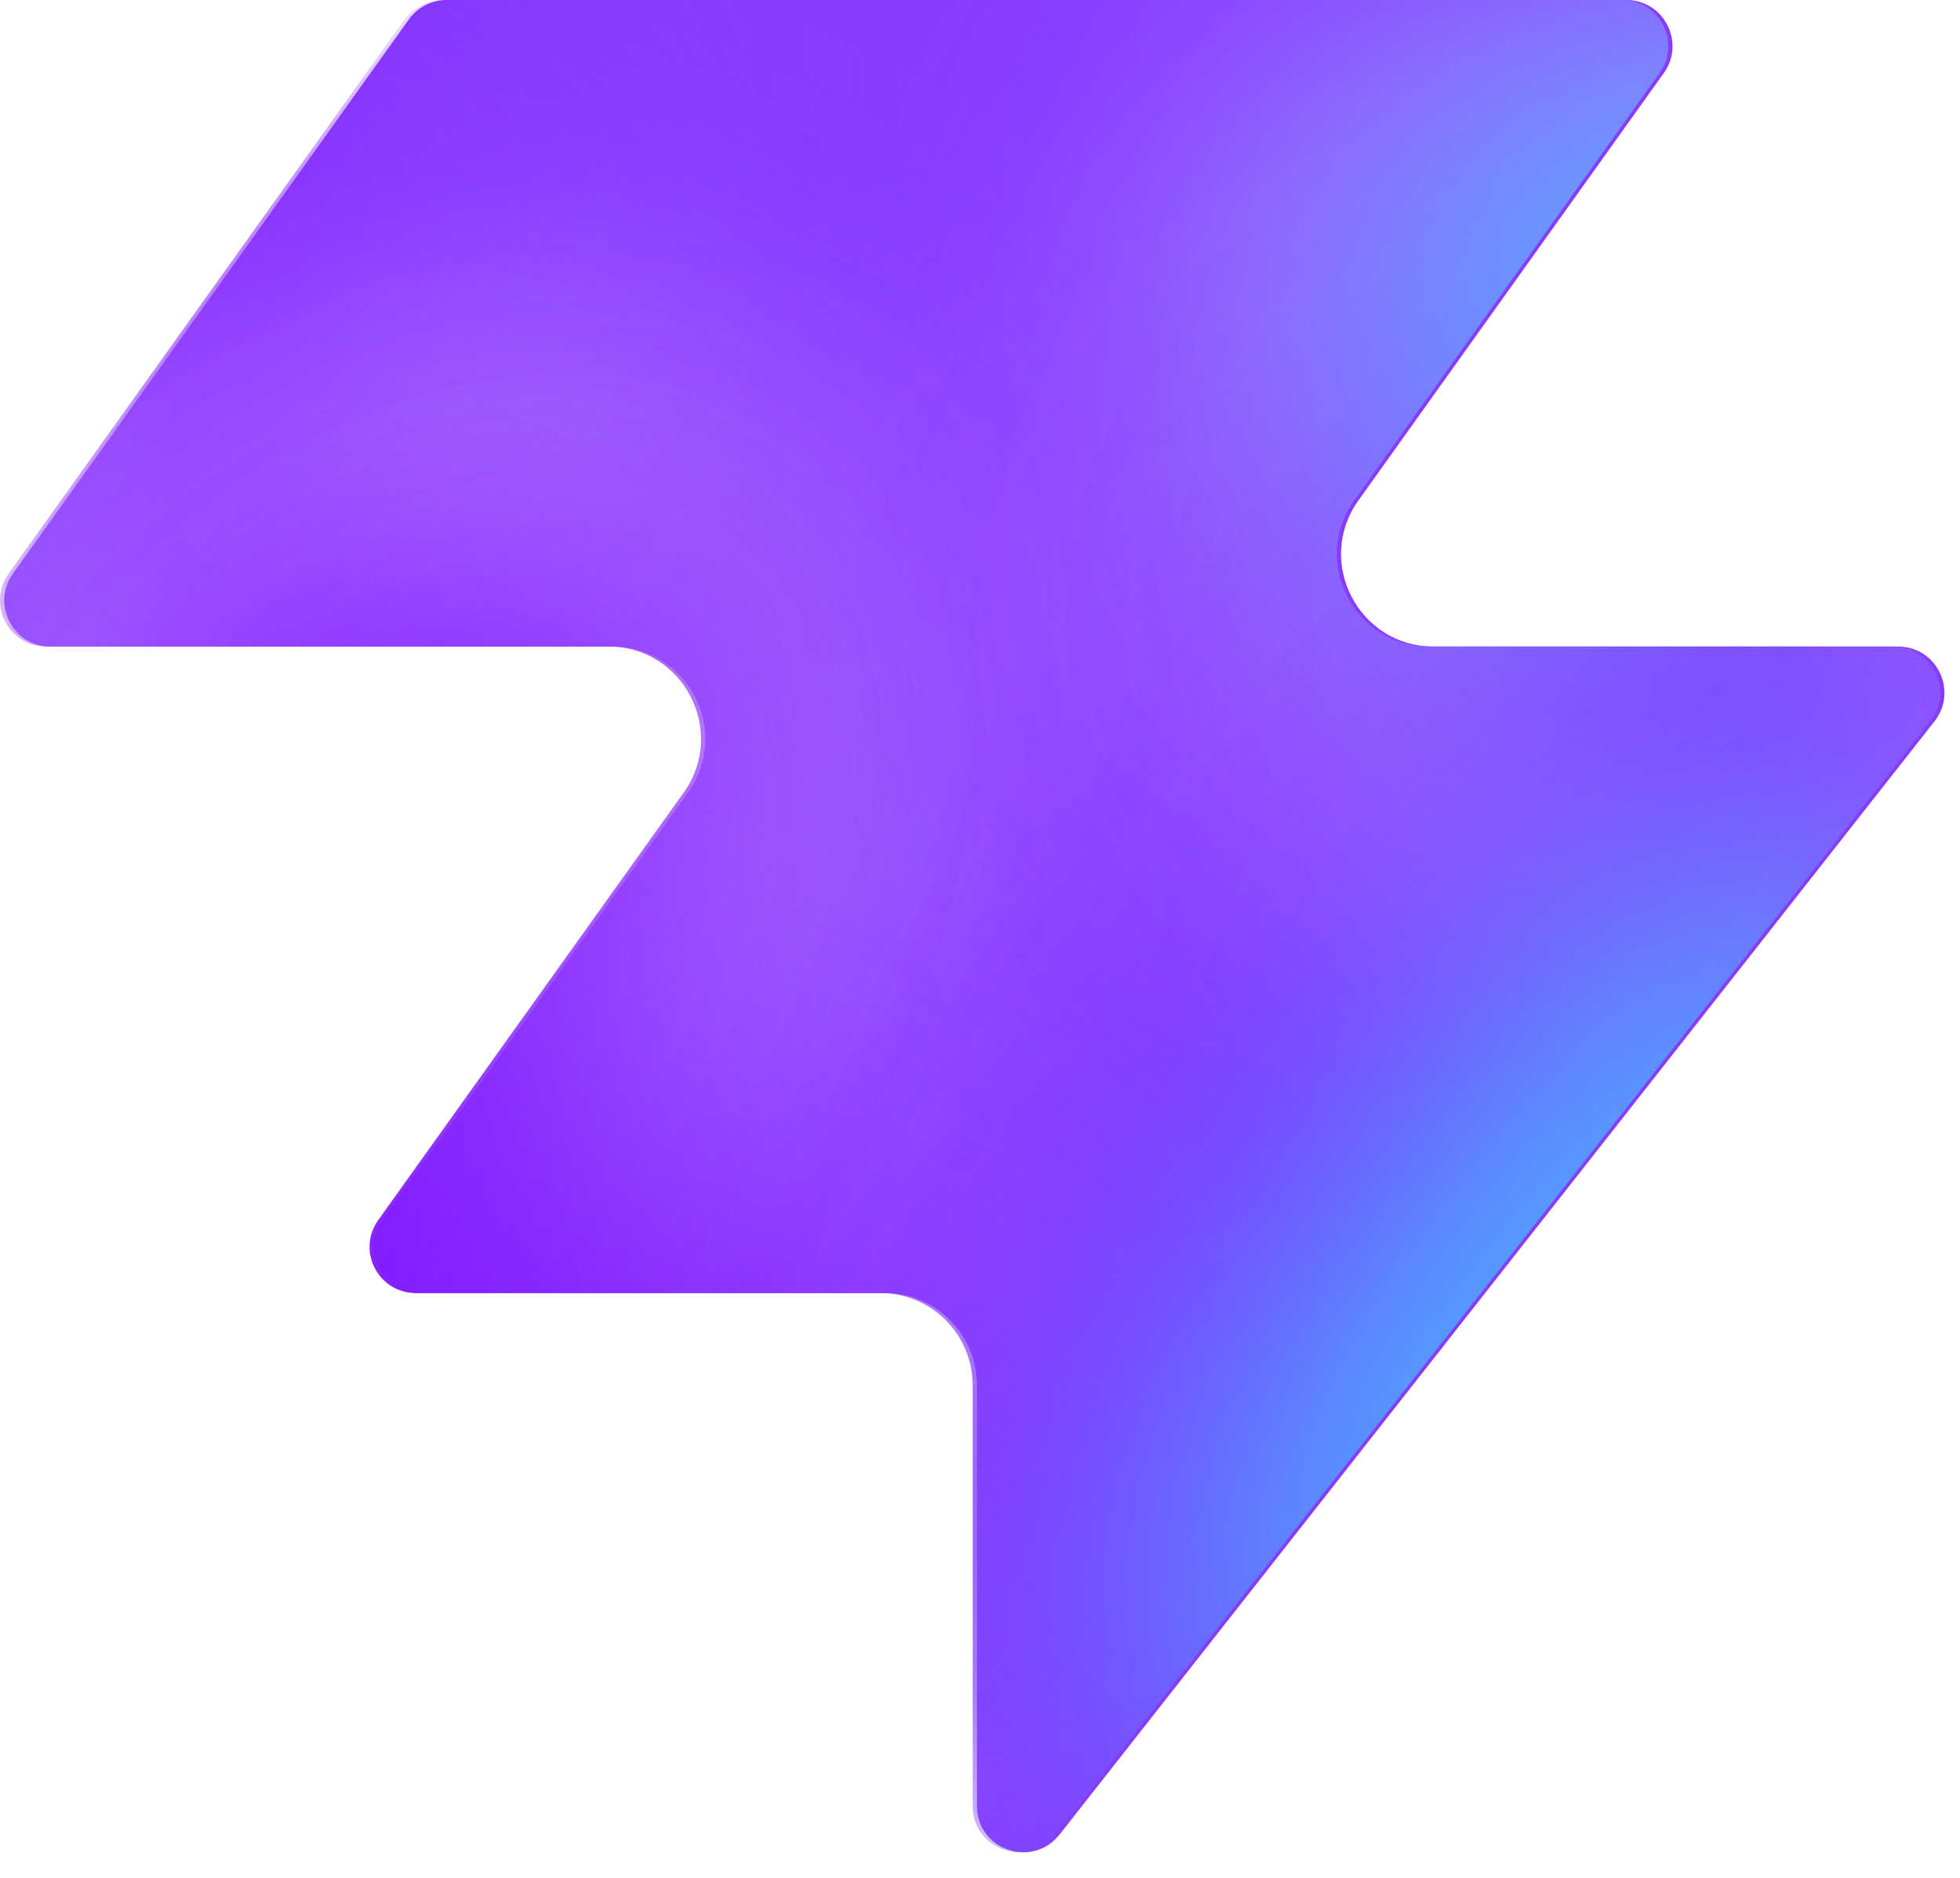
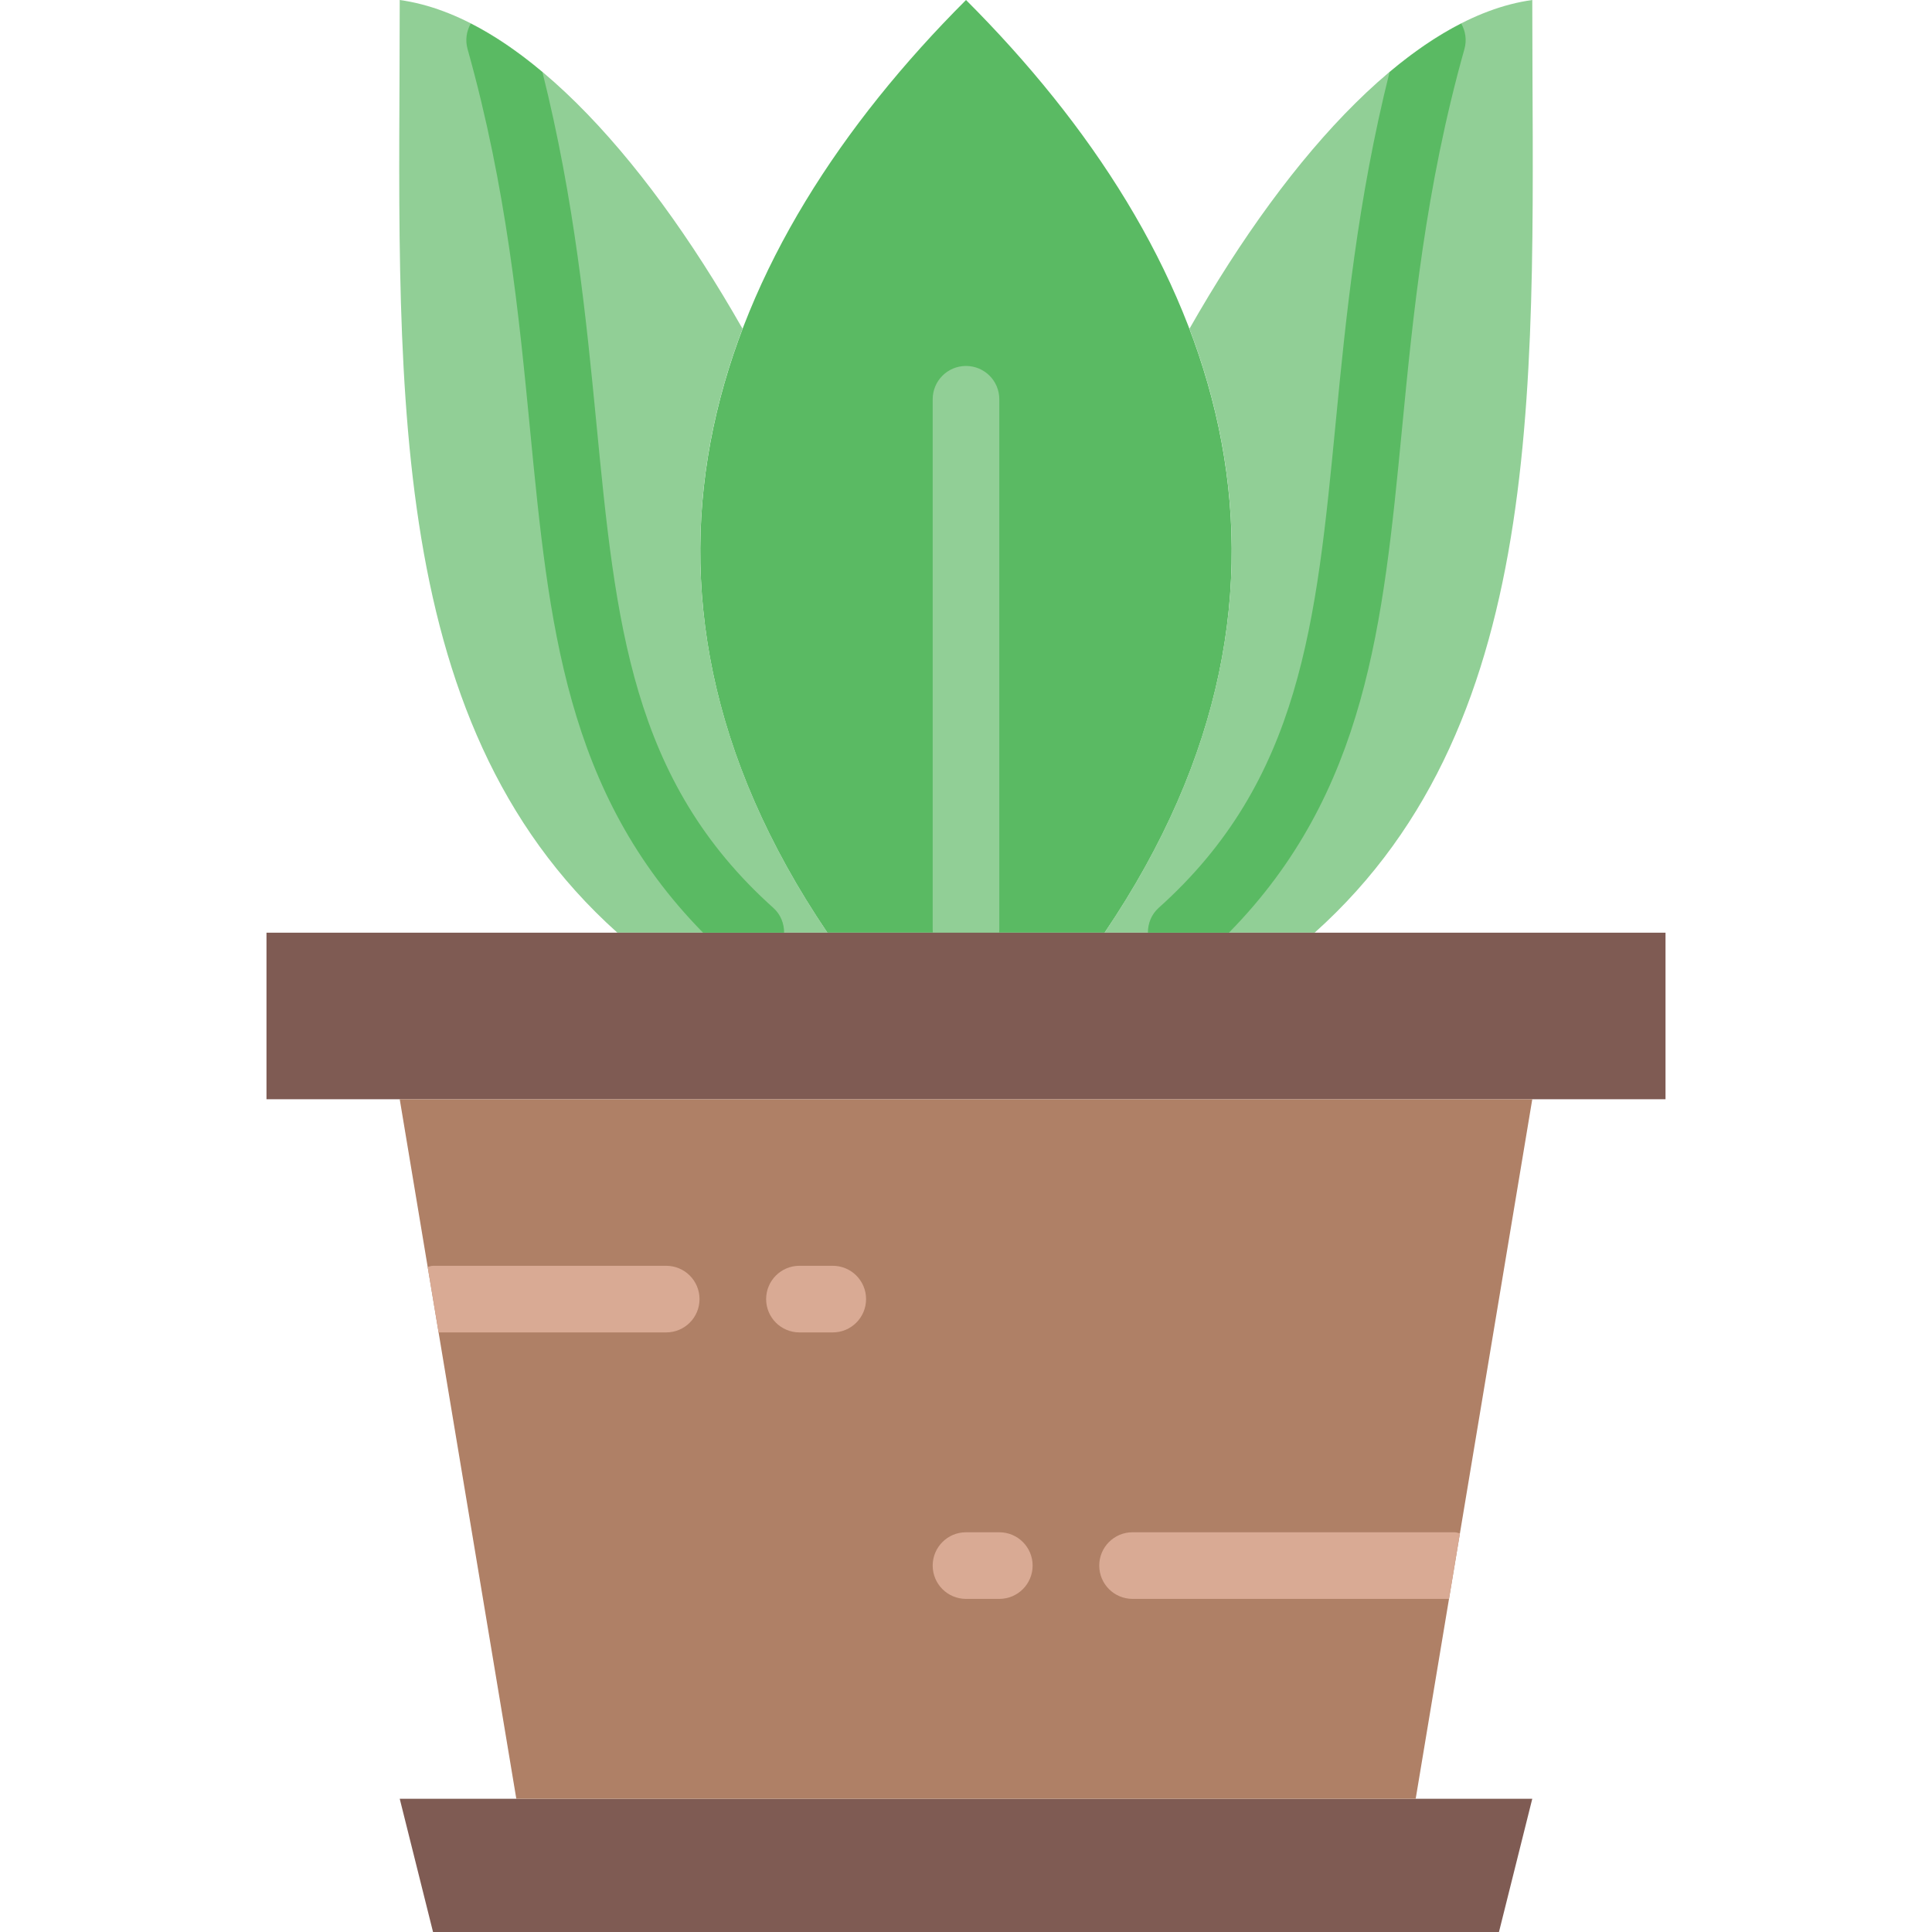
- <svg xmlns="http://www.w3.org/2000/svg" width="48" height="46" fill="none" viewBox="0 0 48 46">
-   <path fill="#863bff" d="M25.946 44.938c-.664.845-2.021.375-2.021-.698V33.937a2.26 2.26 0 0 0-2.262-2.262H10.287c-.92 0-1.456-1.04-.92-1.788l7.48-10.471c1.07-1.497 0-3.578-1.842-3.578H1.237c-.92 0-1.456-1.04-.92-1.788L10.013.474c.214-.297.556-.474.92-.474h28.894c.92 0 1.456 1.04.92 1.788l-7.48 10.471c-1.07 1.498 0 3.579 1.842 3.579h11.377c.943 0 1.473 1.088.89 1.83L25.947 44.94z" style="fill:#863bff;fill:color(display-p3 .525 .23 1);fill-opacity:1" />
-   <mask id="a" width="48" height="46" x="0" y="0" maskUnits="userSpaceOnUse" style="mask-type:alpha">
-     <path fill="#000" d="M25.842 44.938c-.664.844-2.021.375-2.021-.698V33.937a2.26 2.26 0 0 0-2.262-2.262H10.183c-.92 0-1.456-1.04-.92-1.788l7.48-10.471c1.07-1.498 0-3.579-1.842-3.579H1.133c-.92 0-1.456-1.04-.92-1.787L9.91.473c.214-.297.556-.474.92-.474h28.894c.92 0 1.456 1.04.92 1.788l-7.48 10.471c-1.07 1.498 0 3.578 1.842 3.578h11.377c.943 0 1.473 1.088.89 1.832L25.843 44.94z" style="fill:#000;fill-opacity:1" />
-   </mask>
-   <g mask="url(#a)">
-     <g filter="url(#b)">
-       <ellipse cx="5.508" cy="14.704" fill="#ede6ff" rx="5.508" ry="14.704" style="fill:#ede6ff;fill:color(display-p3 .927 .903 1);fill-opacity:1" transform="matrix(.00324 1 1 -.00324 -4.47 31.516)" />
+ <svg xmlns="http://www.w3.org/2000/svg" height="800px" width="800px" version="1.1" id="Layer_1" viewBox="0 0 512 512" xml:space="preserve">
+   <g>
+     <path style="fill:#5ABA63;" d="M292.745,247.172C356.127,153.529,322.141,66.145,256.004,0   c-66.145,66.145-100.131,153.529-36.749,247.172H292.745z" />
+     <g>
+       <path style="fill:#91CF96;" d="M256,255.138c-4.882,0-8.828-3.946-8.828-8.828v-140.5c0-4.882,3.946-8.828,8.828-8.828    s8.828,3.946,8.828,8.828v140.5C264.828,251.192,260.882,255.138,256,255.138" />
+       <path style="fill:#91CF96;" d="M292.697,247.172h55.693C411.728,190.464,406.07,96.98,406.07,0    c-30.773,4.237-63.7,39.371-90.854,87.128C333.843,135.954,331.106,190.411,292.697,247.172" />
+       <path style="fill:#91CF96;" d="M163.611,247.172h55.693c-38.409-56.761-41.145-111.219-22.519-160.044    C169.632,39.371,136.705,4.237,105.932,0C105.932,96.98,100.265,190.464,163.611,247.172" />
    </g>
-     <g filter="url(#c)">
-       <ellipse cx="10.399" cy="29.851" fill="#ede6ff" rx="10.399" ry="29.851" style="fill:#ede6ff;fill:color(display-p3 .927 .903 1);fill-opacity:1" transform="matrix(.00324 1 1 -.00324 -39.328 7.883)" />
+     <g>
+       <polygon style="fill:#7F5B53;" points="70.621,291.31 441.379,291.31 441.379,247.172 70.621,247.172   " />
+       <polygon style="fill:#7F5B53;" points="397.241,512 114.759,512 105.931,476.69 406.069,476.69   " />
    </g>
-     <g filter="url(#d)">
-       <ellipse cx="5.508" cy="30.487" fill="#7e14ff" rx="5.508" ry="30.487" style="fill:#7e14ff;fill:color(display-p3 .492 .077 1);fill-opacity:1" transform="rotate(89.814 -25.913 -14.639)scale(1 -1)" />
+     <polygon style="fill:#AF8066;" points="375.172,476.69 406.069,291.31 105.931,291.31 136.828,476.69  " />
+     <g>
+       <path style="fill:#D9AA94;" d="M220.69,353.103h-8.828c-4.873,0-8.828-3.946-8.828-8.828c0-4.882,3.955-8.828,8.828-8.828h8.828    c4.873,0,8.828,3.946,8.828,8.828C229.517,349.158,225.562,353.103,220.69,353.103" />
+       <path style="fill:#D9AA94;" d="M264.828,423.724H256c-4.873,0-8.828-3.946-8.828-8.828c0-4.882,3.955-8.828,8.828-8.828h8.828    c4.873,0,8.828,3.946,8.828,8.828C273.655,419.778,269.7,423.724,264.828,423.724" />
+       <path style="fill:#D9AA94;" d="M386.895,406.356c-0.486-0.079-0.918-0.291-1.421-0.291h-85.336c-4.873,0-8.828,3.955-8.828,8.828    c0,4.882,3.955,8.828,8.828,8.828h83.862L386.895,406.356z" />
+       <path style="fill:#D9AA94;" d="M176.552,335.448h-61.793c-0.503,0-0.945,0.203-1.421,0.291l2.895,17.364h60.319    c4.873,0,8.828-3.946,8.828-8.828C185.379,339.394,181.425,335.448,176.552,335.448" />
    </g>
-     <g filter="url(#e)">
-       <ellipse cx="5.508" cy="30.599" fill="#7e14ff" rx="5.508" ry="30.599" style="fill:#7e14ff;fill:color(display-p3 .492 .077 1);fill-opacity:1" transform="rotate(89.814 -32.644 -3.334)scale(1 -1)" />
-     </g>
-     <g filter="url(#f)">
-       <ellipse cx="5.508" cy="30.599" fill="#7e14ff" rx="5.508" ry="30.599" style="fill:#7e14ff;fill:color(display-p3 .492 .077 1);fill-opacity:1" transform="matrix(.00324 1 1 -.00324 -34.34 30.47)" />
-     </g>
-     <g filter="url(#g)">
-       <ellipse cx="14.072" cy="22.078" fill="#ede6ff" rx="14.072" ry="22.078" style="fill:#ede6ff;fill:color(display-p3 .927 .903 1);fill-opacity:1" transform="rotate(93.35 24.506 48.493)scale(-1 1)" />
-     </g>
-     <g filter="url(#h)">
-       <ellipse cx="3.47" cy="21.501" fill="#7e14ff" rx="3.47" ry="21.501" style="fill:#7e14ff;fill:color(display-p3 .492 .077 1);fill-opacity:1" transform="rotate(89.009 28.708 47.59)scale(-1 1)" />
-     </g>
-     <g filter="url(#i)">
-       <ellipse cx="3.47" cy="21.501" fill="#7e14ff" rx="3.47" ry="21.501" style="fill:#7e14ff;fill:color(display-p3 .492 .077 1);fill-opacity:1" transform="rotate(89.009 28.708 47.59)scale(-1 1)" />
-     </g>
-     <g filter="url(#j)">
-       <ellipse cx=".387" cy="8.972" fill="#7e14ff" rx="4.407" ry="29.108" style="fill:#7e14ff;fill:color(display-p3 .492 .077 1);fill-opacity:1" transform="rotate(39.51 .387 8.972)" />
-     </g>
-     <g filter="url(#k)">
-       <ellipse cx="47.523" cy="-6.092" fill="#7e14ff" rx="4.407" ry="29.108" style="fill:#7e14ff;fill:color(display-p3 .492 .077 1);fill-opacity:1" transform="rotate(37.892 47.523 -6.092)" />
-     </g>
-     <g filter="url(#l)">
-       <ellipse cx="41.412" cy="6.333" fill="#47bfff" rx="5.971" ry="9.665" style="fill:#47bfff;fill:color(display-p3 .28 .748 1);fill-opacity:1" transform="rotate(37.892 41.412 6.333)" />
-     </g>
-     <g filter="url(#m)">
-       <ellipse cx="-1.879" cy="38.332" fill="#7e14ff" rx="4.407" ry="29.108" style="fill:#7e14ff;fill:color(display-p3 .492 .077 1);fill-opacity:1" transform="rotate(37.892 -1.88 38.332)" />
-     </g>
-     <g filter="url(#n)">
-       <ellipse cx="-1.879" cy="38.332" fill="#7e14ff" rx="4.407" ry="29.108" style="fill:#7e14ff;fill:color(display-p3 .492 .077 1);fill-opacity:1" transform="rotate(37.892 -1.88 38.332)" />
-     </g>
-     <g filter="url(#o)">
-       <ellipse cx="35.651" cy="29.907" fill="#7e14ff" rx="4.407" ry="29.108" style="fill:#7e14ff;fill:color(display-p3 .492 .077 1);fill-opacity:1" transform="rotate(37.892 35.651 29.907)" />
-     </g>
-     <g filter="url(#p)">
-       <ellipse cx="38.418" cy="32.4" fill="#47bfff" rx="5.971" ry="15.297" style="fill:#47bfff;fill:color(display-p3 .28 .748 1);fill-opacity:1" transform="rotate(37.892 38.418 32.4)" />
+     <g>
+       <path style="fill:#5ABA63;" d="M204.939,240.595c-37.703-33.757-41.754-75.546-46.892-128.45    c-2.701-27.825-5.782-59.039-14.292-93.016c-6.312-5.305-12.659-9.657-18.997-12.879c-1.13,1.977-1.51,4.387-0.847,6.762    c10.337,36.723,13.647,70.788,16.561,100.846c4.988,51.412,9.375,96.203,45.842,133.314H207.8    C207.8,244.744,206.89,242.334,204.939,240.595" />
+       <path style="fill:#5ABA63;" d="M388.086,13.008c0.671-2.375,0.283-4.785-0.847-6.762c-6.338,3.222-12.685,7.574-18.997,12.879    c-8.501,33.977-11.591,65.192-14.283,93.016c-5.138,52.913-9.19,94.694-46.901,128.45c-1.942,1.748-2.86,4.158-2.851,6.577h21.478    c36.467-37.111,40.854-81.894,45.842-133.314C374.439,83.806,377.749,49.731,388.086,13.008" />
    </g>
  </g>
-   <defs>
-     <filter id="b" width="60.045" height="41.654" x="-19.77" y="16.149" color-interpolation-filters="sRGB" filterUnits="userSpaceOnUse">
-       <feFlood flood-opacity="0" result="BackgroundImageFix" />
-       <feBlend in="SourceGraphic" in2="BackgroundImageFix" result="shape" />
-       <feGaussianBlur result="effect1_foregroundBlur_2002_17158" stdDeviation="7.659" />
-     </filter>
-     <filter id="c" width="90.34" height="51.437" x="-54.613" y="-7.533" color-interpolation-filters="sRGB" filterUnits="userSpaceOnUse">
-       <feFlood flood-opacity="0" result="BackgroundImageFix" />
-       <feBlend in="SourceGraphic" in2="BackgroundImageFix" result="shape" />
-       <feGaussianBlur result="effect1_foregroundBlur_2002_17158" stdDeviation="7.659" />
-     </filter>
-     <filter id="d" width="79.355" height="29.4" x="-49.64" y="2.03" color-interpolation-filters="sRGB" filterUnits="userSpaceOnUse">
-       <feFlood flood-opacity="0" result="BackgroundImageFix" />
-       <feBlend in="SourceGraphic" in2="BackgroundImageFix" result="shape" />
-       <feGaussianBlur result="effect1_foregroundBlur_2002_17158" stdDeviation="4.596" />
-     </filter>
-     <filter id="e" width="79.579" height="29.4" x="-45.045" y="20.029" color-interpolation-filters="sRGB" filterUnits="userSpaceOnUse">
-       <feFlood flood-opacity="0" result="BackgroundImageFix" />
-       <feBlend in="SourceGraphic" in2="BackgroundImageFix" result="shape" />
-       <feGaussianBlur result="effect1_foregroundBlur_2002_17158" stdDeviation="4.596" />
-     </filter>
-     <filter id="f" width="79.579" height="29.4" x="-43.513" y="21.178" color-interpolation-filters="sRGB" filterUnits="userSpaceOnUse">
-       <feFlood flood-opacity="0" result="BackgroundImageFix" />
-       <feBlend in="SourceGraphic" in2="BackgroundImageFix" result="shape" />
-       <feGaussianBlur result="effect1_foregroundBlur_2002_17158" stdDeviation="4.596" />
-     </filter>
-     <filter id="g" width="74.749" height="58.852" x="15.756" y="-17.901" color-interpolation-filters="sRGB" filterUnits="userSpaceOnUse">
-       <feFlood flood-opacity="0" result="BackgroundImageFix" />
-       <feBlend in="SourceGraphic" in2="BackgroundImageFix" result="shape" />
-       <feGaussianBlur result="effect1_foregroundBlur_2002_17158" stdDeviation="7.659" />
-     </filter>
-     <filter id="h" width="61.377" height="25.362" x="23.548" y="2.284" color-interpolation-filters="sRGB" filterUnits="userSpaceOnUse">
-       <feFlood flood-opacity="0" result="BackgroundImageFix" />
-       <feBlend in="SourceGraphic" in2="BackgroundImageFix" result="shape" />
-       <feGaussianBlur result="effect1_foregroundBlur_2002_17158" stdDeviation="4.596" />
-     </filter>
-     <filter id="i" width="61.377" height="25.362" x="23.548" y="2.284" color-interpolation-filters="sRGB" filterUnits="userSpaceOnUse">
-       <feFlood flood-opacity="0" result="BackgroundImageFix" />
-       <feBlend in="SourceGraphic" in2="BackgroundImageFix" result="shape" />
-       <feGaussianBlur result="effect1_foregroundBlur_2002_17158" stdDeviation="4.596" />
-     </filter>
-     <filter id="j" width="56.045" height="63.649" x="-27.636" y="-22.853" color-interpolation-filters="sRGB" filterUnits="userSpaceOnUse">
-       <feFlood flood-opacity="0" result="BackgroundImageFix" />
-       <feBlend in="SourceGraphic" in2="BackgroundImageFix" result="shape" />
-       <feGaussianBlur result="effect1_foregroundBlur_2002_17158" stdDeviation="4.596" />
-     </filter>
-     <filter id="k" width="54.814" height="64.646" x="20.116" y="-38.415" color-interpolation-filters="sRGB" filterUnits="userSpaceOnUse">
-       <feFlood flood-opacity="0" result="BackgroundImageFix" />
-       <feBlend in="SourceGraphic" in2="BackgroundImageFix" result="shape" />
-       <feGaussianBlur result="effect1_foregroundBlur_2002_17158" stdDeviation="4.596" />
-     </filter>
-     <filter id="l" width="33.541" height="35.313" x="24.641" y="-11.323" color-interpolation-filters="sRGB" filterUnits="userSpaceOnUse">
-       <feFlood flood-opacity="0" result="BackgroundImageFix" />
-       <feBlend in="SourceGraphic" in2="BackgroundImageFix" result="shape" />
-       <feGaussianBlur result="effect1_foregroundBlur_2002_17158" stdDeviation="4.596" />
-     </filter>
-     <filter id="m" width="54.814" height="64.646" x="-29.286" y="6.009" color-interpolation-filters="sRGB" filterUnits="userSpaceOnUse">
-       <feFlood flood-opacity="0" result="BackgroundImageFix" />
-       <feBlend in="SourceGraphic" in2="BackgroundImageFix" result="shape" />
-       <feGaussianBlur result="effect1_foregroundBlur_2002_17158" stdDeviation="4.596" />
-     </filter>
-     <filter id="n" width="54.814" height="64.646" x="-29.286" y="6.009" color-interpolation-filters="sRGB" filterUnits="userSpaceOnUse">
-       <feFlood flood-opacity="0" result="BackgroundImageFix" />
-       <feBlend in="SourceGraphic" in2="BackgroundImageFix" result="shape" />
-       <feGaussianBlur result="effect1_foregroundBlur_2002_17158" stdDeviation="4.596" />
-     </filter>
-     <filter id="o" width="54.814" height="64.646" x="8.244" y="-2.416" color-interpolation-filters="sRGB" filterUnits="userSpaceOnUse">
-       <feFlood flood-opacity="0" result="BackgroundImageFix" />
-       <feBlend in="SourceGraphic" in2="BackgroundImageFix" result="shape" />
-       <feGaussianBlur result="effect1_foregroundBlur_2002_17158" stdDeviation="4.596" />
-     </filter>
-     <filter id="p" width="39.409" height="43.623" x="18.713" y="10.588" color-interpolation-filters="sRGB" filterUnits="userSpaceOnUse">
-       <feFlood flood-opacity="0" result="BackgroundImageFix" />
-       <feBlend in="SourceGraphic" in2="BackgroundImageFix" result="shape" />
-       <feGaussianBlur result="effect1_foregroundBlur_2002_17158" stdDeviation="4.596" />
-     </filter>
-   </defs>
</svg>
